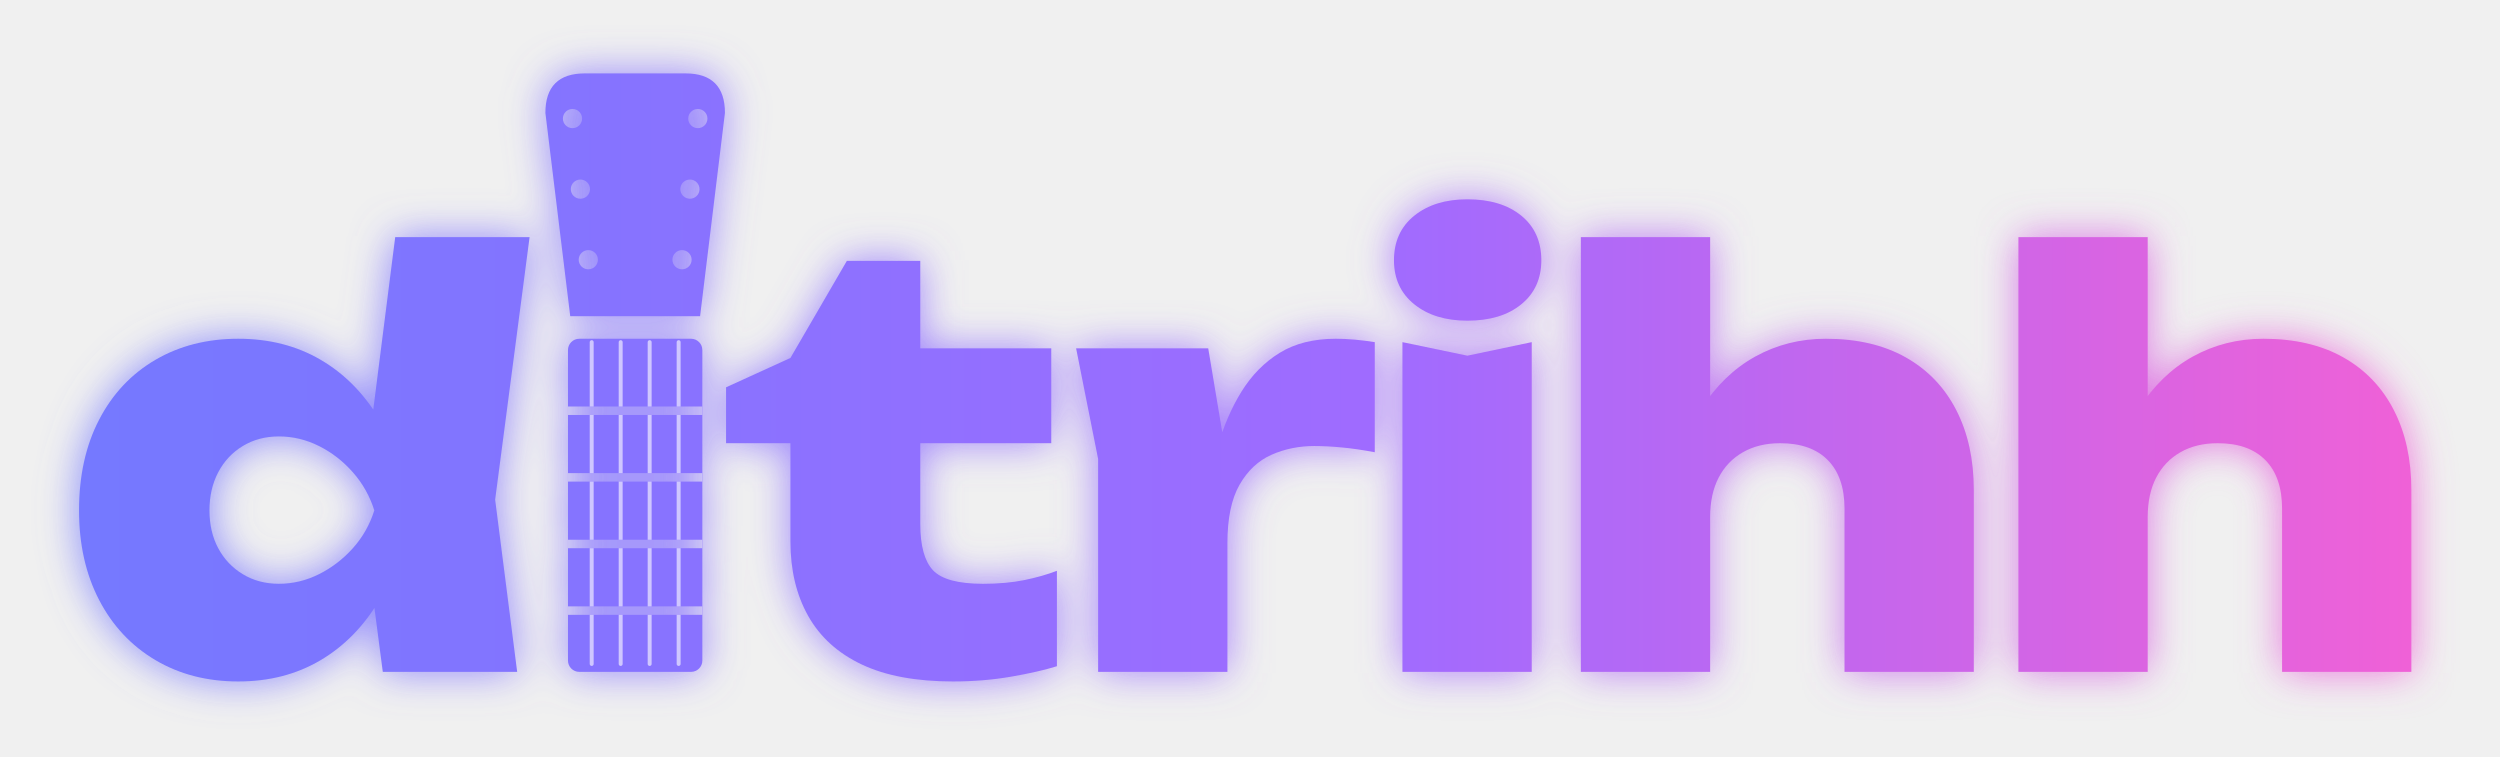
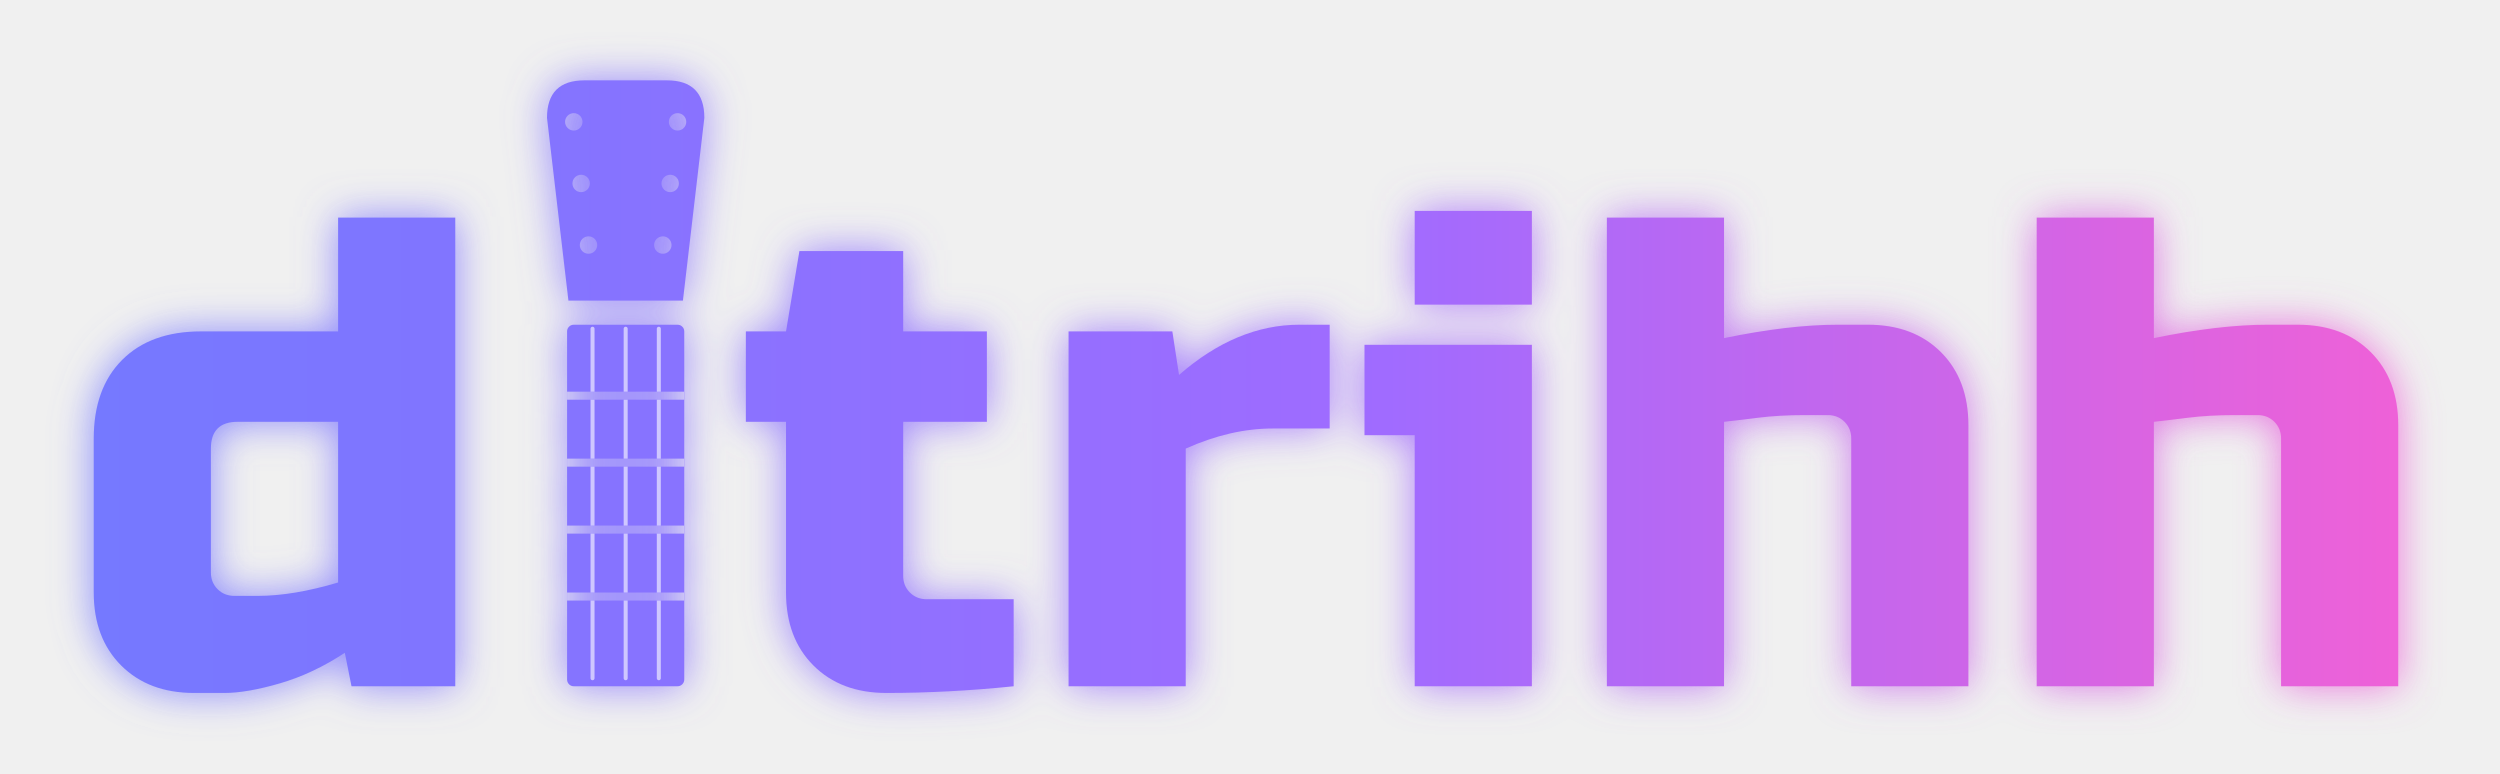
- <svg xmlns="http://www.w3.org/2000/svg" viewBox="-110 -190 4428 1340">
+ <svg xmlns="http://www.w3.org/2000/svg" viewBox="-100 -25 3734 1155">
  <defs>
    <linearGradient id="g" x1="0" y1="0" x2="1" y2="0">
      <stop offset="0" stop-color="#6E7BFF" />
      <stop offset=".55" stop-color="#A06BFF" />
      <stop offset="1" stop-color="#FF5FCF" />
    </linearGradient>
-     <mask id="m" maskUnits="userSpaceOnUse" x="-600" y="-600" width="5408" height="2600">
+     <mask id="m" maskUnits="userSpaceOnUse" x="-600" y="-600" width="4734" height="2600">
      <g fill="#fff">
-         <path d="M568 1000 540 786 577 716 540 623 590 230H828L767 695L806 1000ZM614 714Q602 805 561.5 873.5Q521 942 457.5 979.5Q394 1017 312 1017Q229 1017 165.0 979.0Q101 941 65.5 872.5Q30 804 30 714Q30 622 65.5 553.5Q101 485 165.0 447.5Q229 410 312 410Q394 410 457.5 447.0Q521 484 562.0 552.5Q603 621 614 714ZM261 714Q261 752 276.5 781.0Q292 810 320.0 827.0Q348 844 384 844Q421 844 455.0 827.0Q489 810 515.0 781.0Q541 752 553 714Q541 676 515.0 646.5Q489 617 455.0 600.0Q421 583 384 583Q348 583 320.0 600.0Q292 617 276.5 646.5Q261 676 261 714Z" />
-         <path d="M1176 595V496L1290 444L1390 272H1520V427H1752V595H1520V738Q1520 796 1542.5 820.0Q1565 844 1631 844Q1672 844 1704.0 837.5Q1736 831 1762 821V990Q1730 1000 1681.0 1008.5Q1632 1017 1578 1017Q1480 1017 1416.5 987.0Q1353 957 1321.5 901.0Q1290 845 1290 769V595Z" />
-         <path d="M1796 427H2030L2064 630V1000H1835V623ZM2325 416V611Q2293 605 2266.5 602.5Q2240 600 2218 600Q2177 600 2142.0 615.5Q2107 631 2085.5 668.5Q2064 706 2064 772L2022 720Q2031 658 2046.5 602.5Q2062 547 2089.0 503.5Q2116 460 2156.5 435.0Q2197 410 2256 410Q2272 410 2289.0 411.5Q2306 413 2325 416Z" />
-         <path d="M2374 416 2489 440 2603 416V1000H2374ZM2489 378Q2431 378 2395.0 349.0Q2359 320 2359 271Q2359 221 2395.0 192.0Q2431 163 2489 163Q2549 163 2584.5 192.0Q2620 221 2620 271Q2620 320 2584.5 349.0Q2549 378 2489 378Z" />
-         <path d="M2690 230H2919V1000H2690ZM3124 410Q3207 410 3265.5 443.0Q3324 476 3355.0 536.5Q3386 597 3386 678V1000H3157V711Q3157 655 3127.5 625.0Q3098 595 3043 595Q3005 595 2977.0 611.0Q2949 627 2934.0 656.0Q2919 685 2919 726L2850 690Q2863 597 2902.5 535.0Q2942 473 2999.0 441.5Q3056 410 3124 410Z" />
-         <path d="M3465 230H3694V1000H3465ZM3899 410Q3982 410 4040.5 443.0Q4099 476 4130.0 536.5Q4161 597 4161 678V1000H3932V711Q3932 655 3902.5 625.0Q3873 595 3818 595Q3780 595 3752.0 611.0Q3724 627 3709.0 656.0Q3694 685 3694 726L3625 690Q3638 597 3677.5 535.0Q3717 473 3774.0 441.5Q3831 410 3899 410Z" />
-         <rect x="896" y="410" width="238" height="590" rx="20" />
-         <path d="M900,370 L856,10 Q856,-60 926,-60 L1104,-60 Q1174,-60 1174,10 L1130,370 Z" />
+         <path d="M425 1000 415 950Q368 981 318.5 995.5Q269 1010 235 1010H190Q122 1010 81.0 969.0Q40 928 40 860V630Q40 555 82.5 512.5Q125 470 200 470H405V300H580V1000ZM285 865Q338 865 405 845V605H255Q215 605 215 645V830Q215 845 225.0 855.0Q235 865 250 865Z" />
+         <path d="M1414 1000Q1317 1010 1224 1010Q1156 1010 1115.0 969.0Q1074 928 1074 860V605H1014V470H1074L1094 350H1249V470H1374V605H1249V835Q1249 850 1259.0 860.0Q1269 870 1284 870H1414Z" />
+         <path d="M1801 615Q1738 615 1671 645V1000H1496V470H1651L1661 535Q1747 460 1841 460H1886V615Z" />
+         <path d="M2188 490V1000H2013V625H1938V490ZM2013 290H2188V430H2013Z" />
+         <path d="M2475 480Q2572 460 2645 460H2690Q2758 460 2799.0 501.0Q2840 542 2840 610V1000H2665V630Q2665 615 2655.0 605.0Q2645 595 2630 595H2595Q2557 595 2525.5 599.0Q2494 603 2475 605V1000H2300V300H2475Z" />
+         <path d="M3117 480Q3214 460 3287 460H3332Q3400 460 3441.0 501.0Q3482 542 3482 610V1000H3307V630Q3307 615 3297.0 605.0Q3287 595 3272 595H3237Q3199 595 3167.5 599.0Q3136 603 3117 605V1000H2942V300H3117Z" />
+         <rect x="747" y="460" width="175" height="540" rx="10" />
+         <path d="M749,424 L717,151 Q717,95 773,95 L896,95 Q952,95 952,151 L920,424 Z" />
      </g>
      <g fill="#000">
-         <rect x="896" y="530" width="238" height="15" />
-         <rect x="896" y="648" width="238" height="15" />
-         <rect x="896" y="766" width="238" height="15" />
-         <rect x="896" y="884" width="238" height="15" />
-         <circle cx="904" cy="20" r="17" />
-         <circle cx="1126" cy="20" r="17" />
-         <circle cx="918" cy="145" r="17" />
-         <circle cx="1112" cy="145" r="17" />
-         <circle cx="932" cy="270" r="17" />
-         <circle cx="1098" cy="270" r="17" />
+         <rect x="747" y="560" width="175" height="12" />
+         <rect x="747" y="660" width="175" height="12" />
+         <rect x="747" y="760" width="175" height="12" />
+         <rect x="747" y="860" width="175" height="12" />
+         <circle cx="757" cy="157" r="13" />
+         <circle cx="912" cy="157" r="13" />
+         <circle cx="768" cy="249" r="13" />
+         <circle cx="901" cy="249" r="13" />
+         <circle cx="779" cy="341" r="13" />
+         <circle cx="890" cy="341" r="13" />
      </g>
    </mask>
    <filter id="glow" x="-20%" y="-40%" width="140%" height="180%">
-       <feGaussianBlur stdDeviation="36" />
+       <feGaussianBlur stdDeviation="30" />
    </filter>
  </defs>
  <g filter="url(#glow)" opacity=".85">
-     <rect x="-300" y="-300" width="4808" height="2000" fill="url(#g)" mask="url(#m)" />
+     <rect x="-300" y="-300" width="4134" height="2000" fill="url(#g)" mask="url(#m)" />
  </g>
-   <rect x="-300" y="-300" width="4808" height="2000" fill="url(#g)" mask="url(#m)" />
+   <rect x="-300" y="-300" width="4134" height="2000" fill="url(#g)" mask="url(#m)" />
  <g mask="url(#m)">
-     <line x1="938.0" y1="416" x2="938.0" y2="986" stroke="#fff" stroke-opacity=".6" stroke-width="7" stroke-linecap="round" />
-     <line x1="989.333" y1="416" x2="989.333" y2="986" stroke="#fff" stroke-opacity=".6" stroke-width="7" stroke-linecap="round" />
-     <line x1="1040.667" y1="416" x2="1040.667" y2="986" stroke="#fff" stroke-opacity=".6" stroke-width="7" stroke-linecap="round" />
-     <line x1="1092.0" y1="416" x2="1092.0" y2="986" stroke="#fff" stroke-opacity=".6" stroke-width="7" stroke-linecap="round" />
+     <line x1="785.0" y1="466" x2="785.0" y2="988" stroke="#fff" stroke-opacity=".6" stroke-width="6" stroke-linecap="round" />
+     <line x1="834.5" y1="466" x2="834.5" y2="988" stroke="#fff" stroke-opacity=".6" stroke-width="6" stroke-linecap="round" />
+     <line x1="884.0" y1="466" x2="884.0" y2="988" stroke="#fff" stroke-opacity=".6" stroke-width="6" stroke-linecap="round" />
  </g>
</svg>
